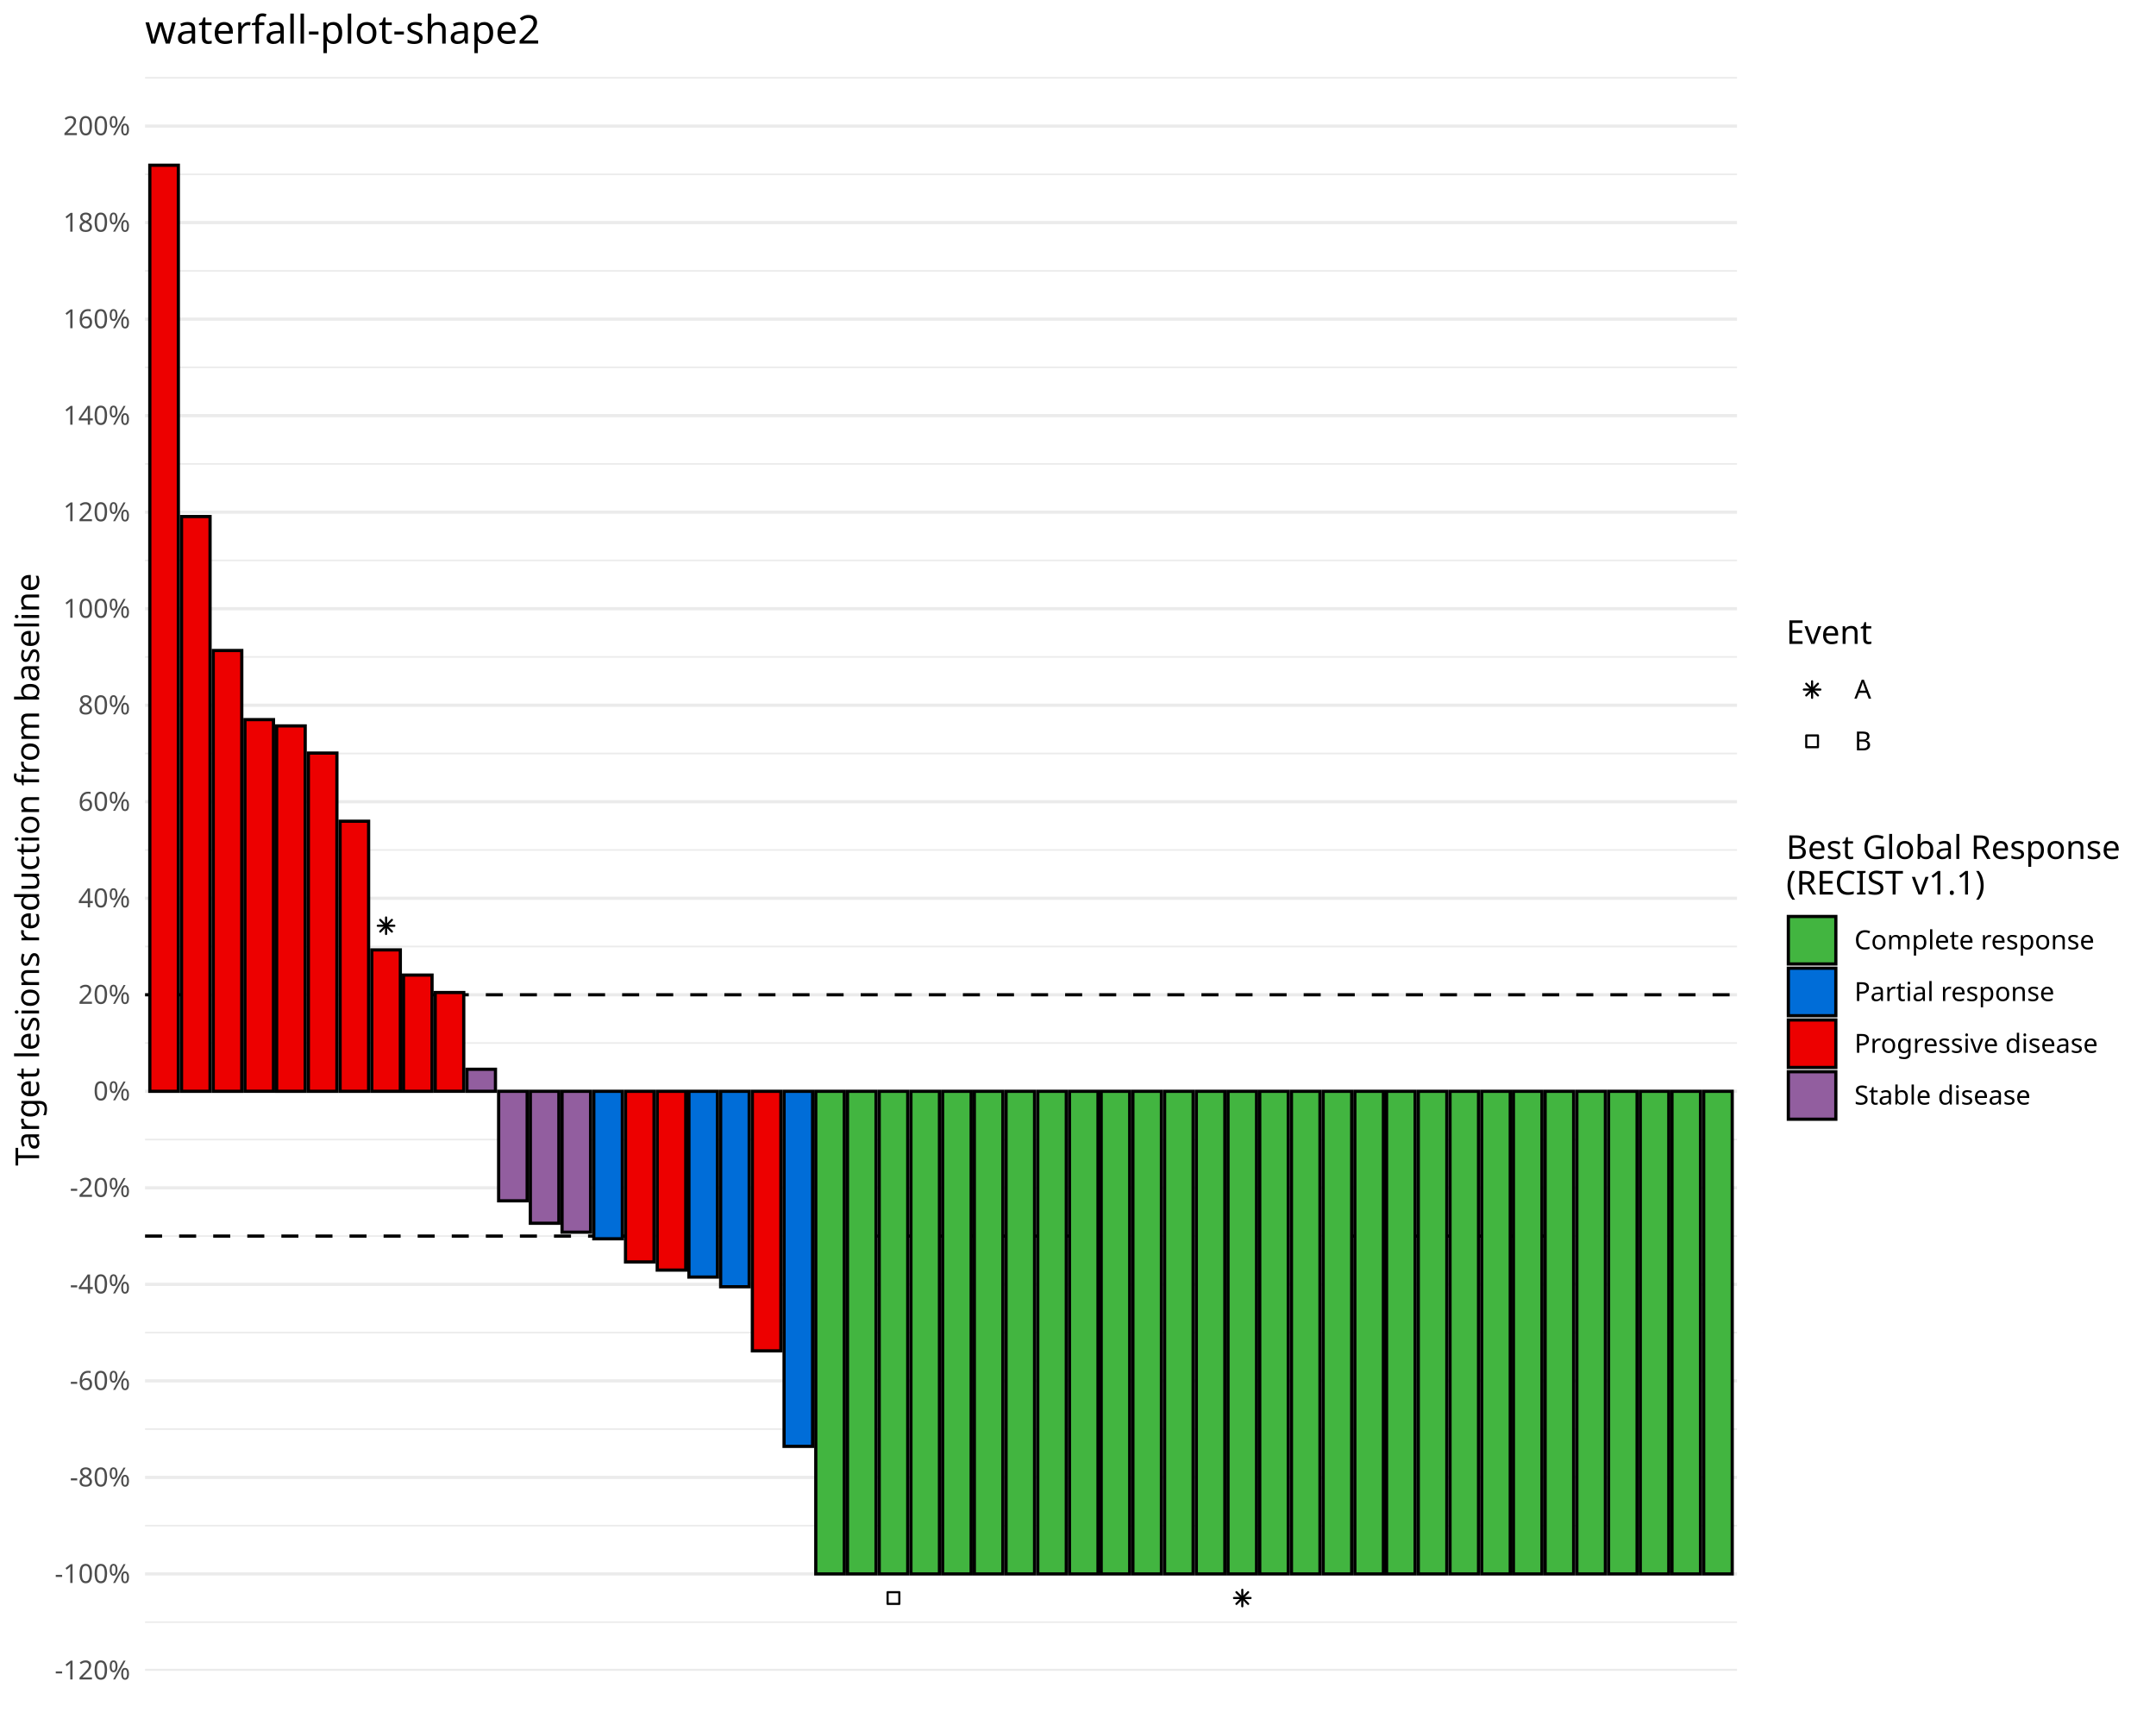
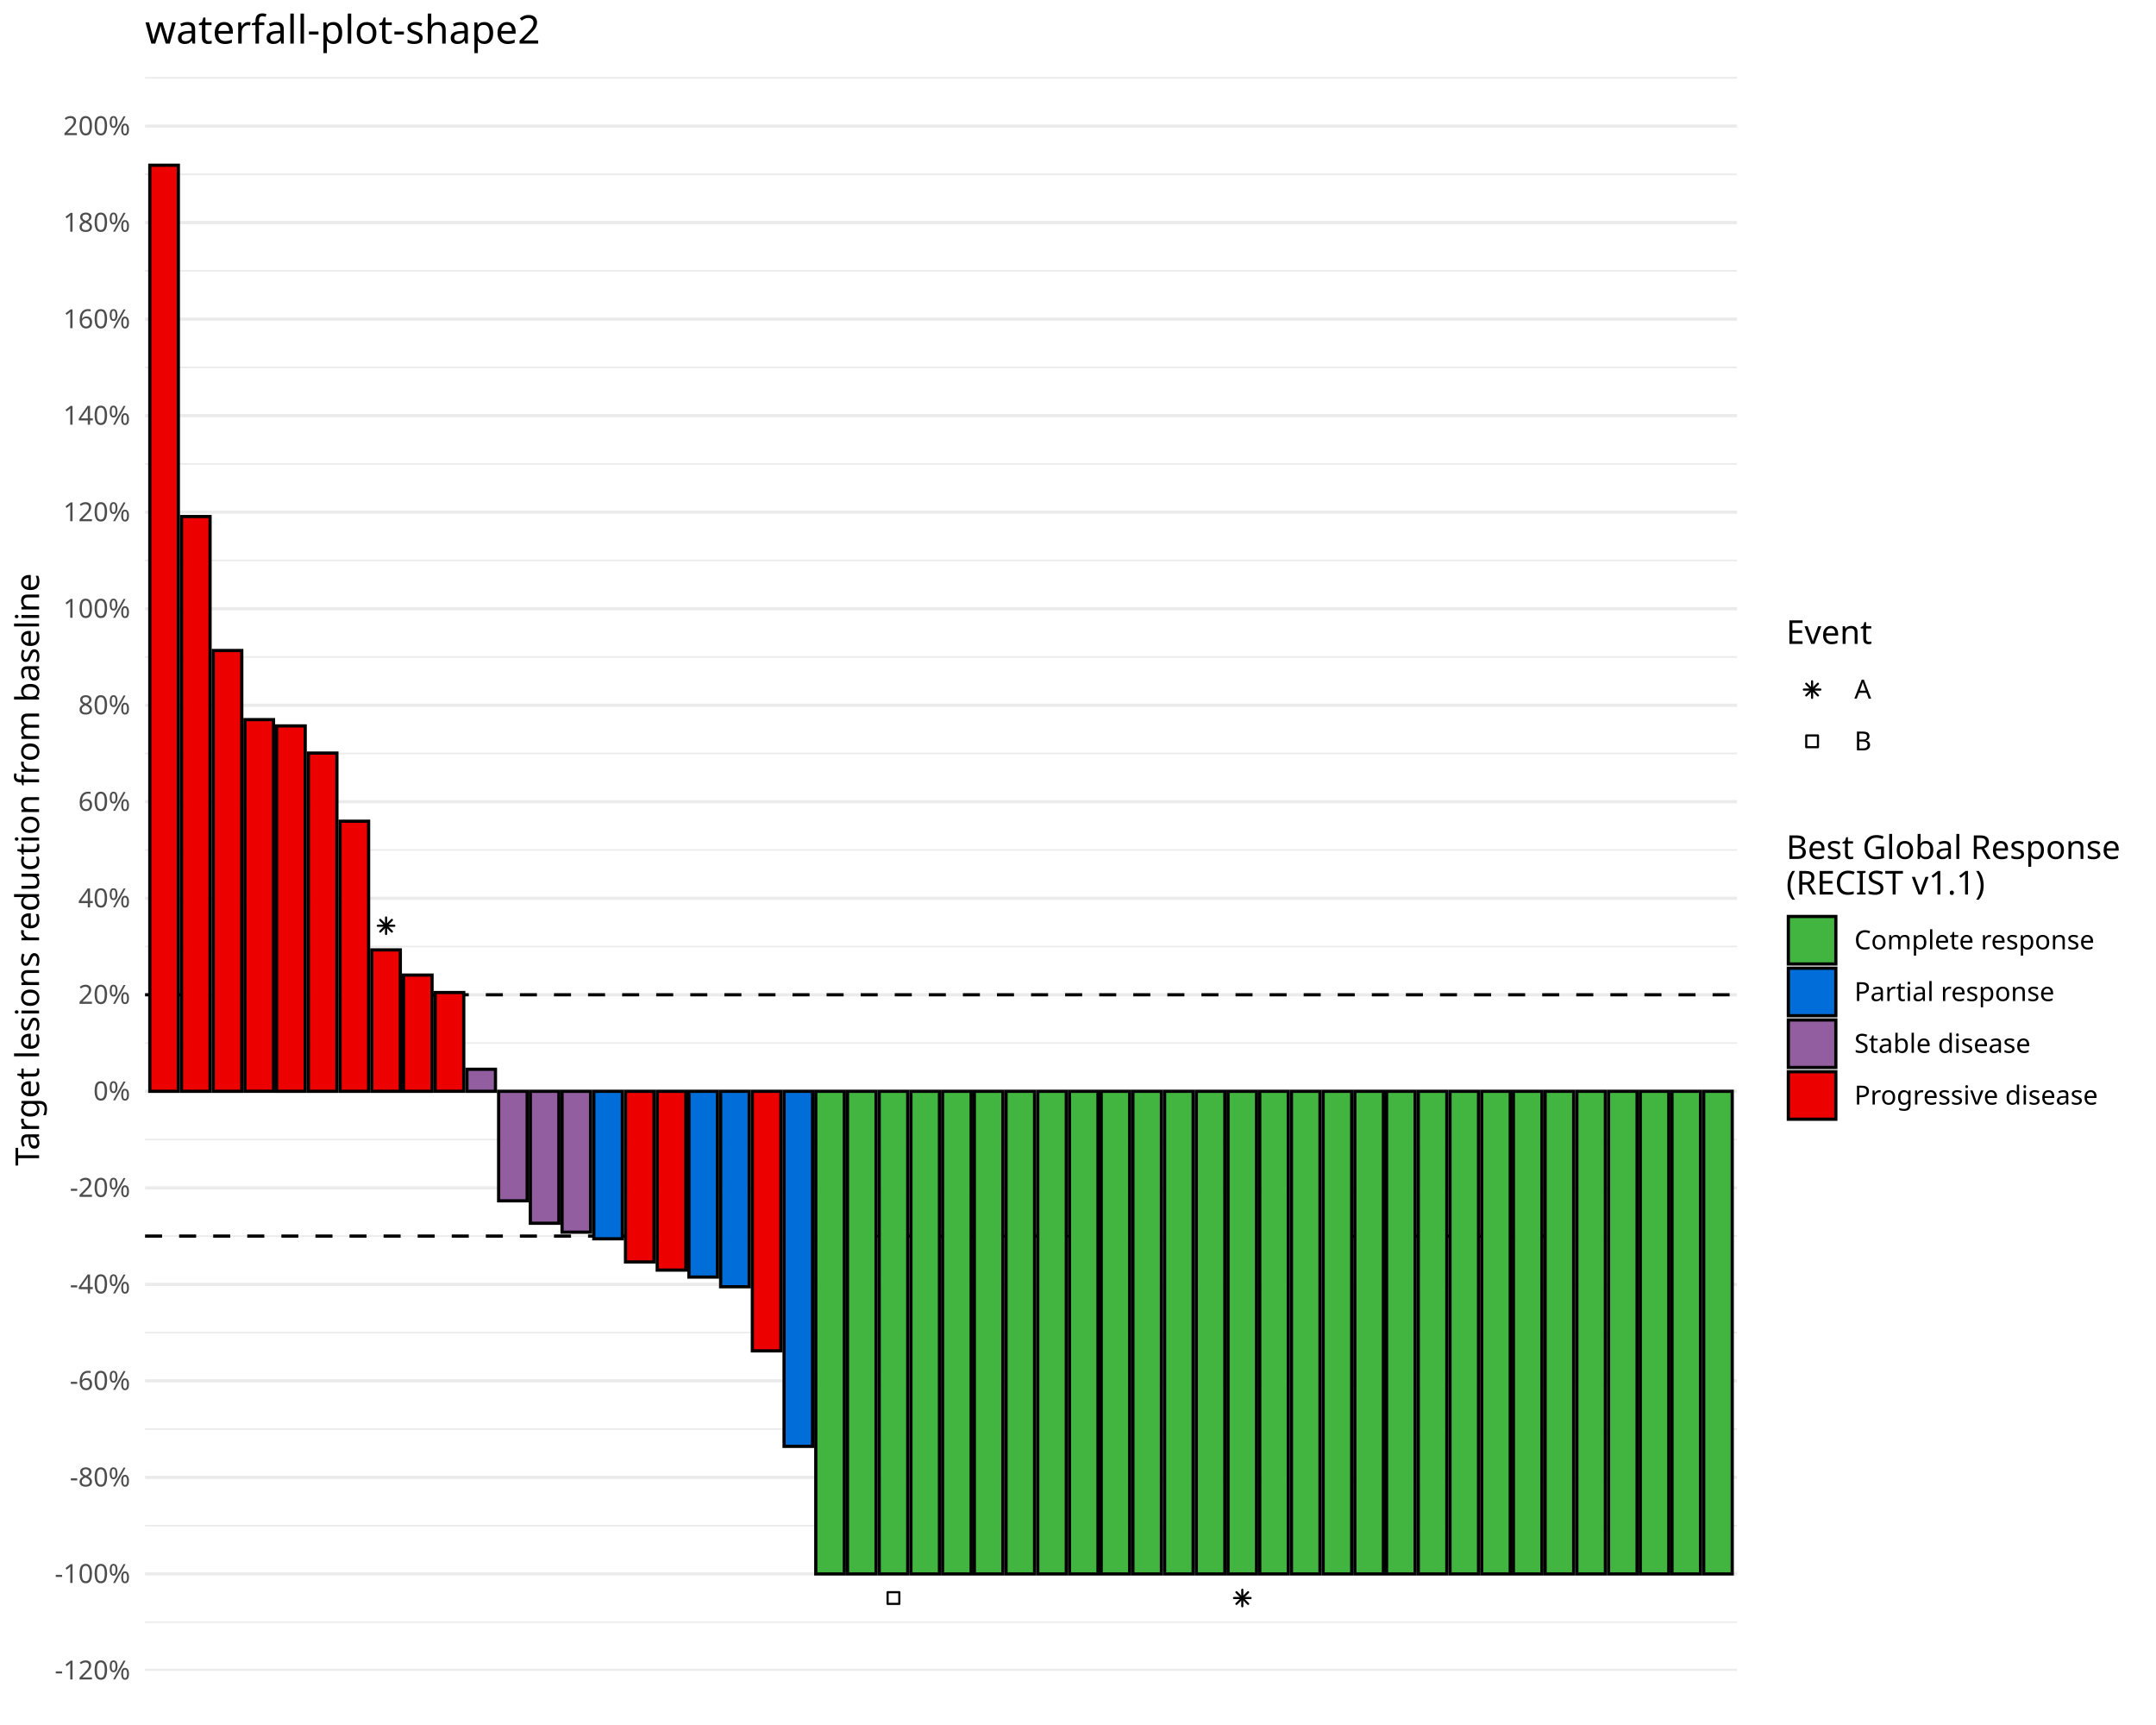
<svg xmlns="http://www.w3.org/2000/svg" class="svglite" data-engine-version="2.0" width="720.00pt" height="576.00pt" viewBox="0 0 720.00 576.00">
  <defs>
    <style type="text/css">
    .svglite line, .svglite polyline, .svglite polygon, .svglite path, .svglite rect, .svglite circle {
      fill: none;
      stroke: #000000;
      stroke-linecap: round;
      stroke-linejoin: round;
      stroke-miterlimit: 10.00;
    }
  </style>
  </defs>
  <rect width="100%" height="100%" style="stroke: none; fill: #FFFFFF;" />
  <defs>
    <clipPath id="cpMC4wMHw3MjAuMDB8MC4wMHw1NzYuMDA=">
      <rect x="0.00" y="0.00" width="720.00" height="576.00" />
    </clipPath>
  </defs>
  <g clip-path="url(#cpMC4wMHw3MjAuMDB8MC4wMHw1NzYuMDA=)">
</g>
  <defs>
    <clipPath id="cpNDguNDR8NTgwLjA3fDIyLjc4fDU1Ny45Mw==">
      <rect x="48.44" y="22.78" width="531.63" height="535.14" />
    </clipPath>
  </defs>
  <g clip-path="url(#cpNDguNDR8NTgwLjA3fDIyLjc4fDU1Ny45Mw==)">
    <polyline points="48.44,541.66 580.07,541.66 " style="stroke-width: 0.53; stroke: #EBEBEB; stroke-linecap: butt;" />
    <polyline points="48.44,509.43 580.07,509.43 " style="stroke-width: 0.53; stroke: #EBEBEB; stroke-linecap: butt;" />
    <polyline points="48.44,477.20 580.07,477.20 " style="stroke-width: 0.53; stroke: #EBEBEB; stroke-linecap: butt;" />
    <polyline points="48.44,444.97 580.07,444.97 " style="stroke-width: 0.53; stroke: #EBEBEB; stroke-linecap: butt;" />
    <polyline points="48.44,412.74 580.07,412.74 " style="stroke-width: 0.53; stroke: #EBEBEB; stroke-linecap: butt;" />
    <polyline points="48.44,380.51 580.07,380.51 " style="stroke-width: 0.53; stroke: #EBEBEB; stroke-linecap: butt;" />
    <polyline points="48.44,348.28 580.07,348.28 " style="stroke-width: 0.53; stroke: #EBEBEB; stroke-linecap: butt;" />
    <polyline points="48.44,316.05 580.07,316.05 " style="stroke-width: 0.53; stroke: #EBEBEB; stroke-linecap: butt;" />
    <polyline points="48.44,283.82 580.07,283.82 " style="stroke-width: 0.53; stroke: #EBEBEB; stroke-linecap: butt;" />
    <polyline points="48.44,251.59 580.07,251.59 " style="stroke-width: 0.53; stroke: #EBEBEB; stroke-linecap: butt;" />
    <polyline points="48.44,219.36 580.07,219.36 " style="stroke-width: 0.53; stroke: #EBEBEB; stroke-linecap: butt;" />
    <polyline points="48.44,187.13 580.07,187.13 " style="stroke-width: 0.53; stroke: #EBEBEB; stroke-linecap: butt;" />
    <polyline points="48.44,154.90 580.07,154.90 " style="stroke-width: 0.53; stroke: #EBEBEB; stroke-linecap: butt;" />
    <polyline points="48.44,122.67 580.07,122.67 " style="stroke-width: 0.53; stroke: #EBEBEB; stroke-linecap: butt;" />
    <polyline points="48.44,90.44 580.07,90.44 " style="stroke-width: 0.53; stroke: #EBEBEB; stroke-linecap: butt;" />
    <polyline points="48.44,58.21 580.07,58.21 " style="stroke-width: 0.53; stroke: #EBEBEB; stroke-linecap: butt;" />
    <polyline points="48.44,25.98 580.07,25.98 " style="stroke-width: 0.53; stroke: #EBEBEB; stroke-linecap: butt;" />
    <polyline points="48.44,557.77 580.07,557.77 " style="stroke-width: 1.07; stroke: #EBEBEB; stroke-linecap: butt;" />
    <polyline points="48.44,525.54 580.07,525.54 " style="stroke-width: 1.07; stroke: #EBEBEB; stroke-linecap: butt;" />
    <polyline points="48.44,493.32 580.07,493.32 " style="stroke-width: 1.07; stroke: #EBEBEB; stroke-linecap: butt;" />
    <polyline points="48.44,461.09 580.07,461.09 " style="stroke-width: 1.07; stroke: #EBEBEB; stroke-linecap: butt;" />
    <polyline points="48.44,428.86 580.07,428.86 " style="stroke-width: 1.07; stroke: #EBEBEB; stroke-linecap: butt;" />
    <polyline points="48.44,396.63 580.07,396.63 " style="stroke-width: 1.07; stroke: #EBEBEB; stroke-linecap: butt;" />
    <polyline points="48.44,364.40 580.07,364.40 " style="stroke-width: 1.07; stroke: #EBEBEB; stroke-linecap: butt;" />
    <polyline points="48.44,332.17 580.07,332.17 " style="stroke-width: 1.07; stroke: #EBEBEB; stroke-linecap: butt;" />
    <polyline points="48.44,299.94 580.07,299.94 " style="stroke-width: 1.07; stroke: #EBEBEB; stroke-linecap: butt;" />
    <polyline points="48.44,267.71 580.07,267.71 " style="stroke-width: 1.07; stroke: #EBEBEB; stroke-linecap: butt;" />
    <polyline points="48.44,235.48 580.07,235.48 " style="stroke-width: 1.07; stroke: #EBEBEB; stroke-linecap: butt;" />
    <polyline points="48.44,203.25 580.07,203.25 " style="stroke-width: 1.07; stroke: #EBEBEB; stroke-linecap: butt;" />
    <polyline points="48.44,171.02 580.07,171.02 " style="stroke-width: 1.07; stroke: #EBEBEB; stroke-linecap: butt;" />
    <polyline points="48.44,138.79 580.07,138.79 " style="stroke-width: 1.07; stroke: #EBEBEB; stroke-linecap: butt;" />
    <polyline points="48.44,106.56 580.07,106.56 " style="stroke-width: 1.07; stroke: #EBEBEB; stroke-linecap: butt;" />
    <polyline points="48.44,74.33 580.07,74.33 " style="stroke-width: 1.07; stroke: #EBEBEB; stroke-linecap: butt;" />
    <polyline points="48.44,42.10 580.07,42.10 " style="stroke-width: 1.07; stroke: #EBEBEB; stroke-linecap: butt;" />
    <line x1="48.44" y1="412.74" x2="580.07" y2="412.74" style="stroke-width: 1.07; stroke-dasharray: 5.69,5.69; stroke-linecap: butt;" />
    <line x1="48.44" y1="332.17" x2="580.07" y2="332.17" style="stroke-width: 1.07; stroke-dasharray: 5.69,5.69; stroke-linecap: butt;" />
    <rect x="272.43" y="364.40" width="9.53" height="161.15" style="stroke-width: 1.07; stroke-linecap: butt; stroke-linejoin: miter; fill: #42B540;" />
    <rect x="81.80" y="240.29" width="9.53" height="124.10" style="stroke-width: 1.07; stroke-linecap: butt; stroke-linejoin: miter; fill: #ED0000;" />
    <rect x="92.39" y="242.39" width="9.53" height="122.01" style="stroke-width: 1.07; stroke-linecap: butt; stroke-linejoin: miter; fill: #ED0000;" />
    <rect x="484.23" y="364.40" width="9.53" height="161.15" style="stroke-width: 1.07; stroke-linecap: butt; stroke-linejoin: miter; fill: #42B540;" />
    <rect x="219.48" y="364.40" width="9.53" height="59.70" style="stroke-width: 1.07; stroke-linecap: butt; stroke-linejoin: miter; fill: #ED0000;" />
    <rect x="558.36" y="364.40" width="9.53" height="161.15" style="stroke-width: 1.07; stroke-linecap: butt; stroke-linejoin: miter; fill: #42B540;" />
    <rect x="134.75" y="325.59" width="9.53" height="38.81" style="stroke-width: 1.07; stroke-linecap: butt; stroke-linejoin: miter; fill: #ED0000;" />
    <rect x="198.30" y="364.40" width="9.53" height="49.25" style="stroke-width: 1.07; stroke-linecap: butt; stroke-linejoin: miter; fill: #006DD8;" />
    <rect x="568.95" y="364.40" width="9.53" height="161.15" style="stroke-width: 1.07; stroke-linecap: butt; stroke-linejoin: miter; fill: #42B540;" />
    <rect x="283.02" y="364.40" width="9.53" height="161.15" style="stroke-width: 1.07; stroke-linecap: butt; stroke-linejoin: miter; fill: #42B540;" />
    <rect x="293.61" y="364.40" width="9.53" height="161.15" style="stroke-width: 1.07; stroke-linecap: butt; stroke-linejoin: miter; fill: #42B540;" />
    <rect x="187.70" y="364.40" width="9.53" height="47.04" style="stroke-width: 1.07; stroke-linecap: butt; stroke-linejoin: miter; fill: #925E9F;" />
    <rect x="177.11" y="364.40" width="9.53" height="44.06" style="stroke-width: 1.07; stroke-linecap: butt; stroke-linejoin: miter; fill: #925E9F;" />
    <rect x="304.20" y="364.40" width="9.53" height="161.15" style="stroke-width: 1.07; stroke-linecap: butt; stroke-linejoin: miter; fill: #42B540;" />
    <rect x="314.79" y="364.40" width="9.53" height="161.15" style="stroke-width: 1.07; stroke-linecap: butt; stroke-linejoin: miter; fill: #42B540;" />
    <rect x="60.62" y="172.48" width="9.53" height="191.92" style="stroke-width: 1.07; stroke-linecap: butt; stroke-linejoin: miter; fill: #ED0000;" />
    <rect x="325.38" y="364.40" width="9.53" height="161.15" style="stroke-width: 1.07; stroke-linecap: butt; stroke-linejoin: miter; fill: #42B540;" />
    <rect x="102.98" y="251.46" width="9.53" height="112.94" style="stroke-width: 1.07; stroke-linecap: butt; stroke-linejoin: miter; fill: #ED0000;" />
    <rect x="335.97" y="364.40" width="9.53" height="161.15" style="stroke-width: 1.07; stroke-linecap: butt; stroke-linejoin: miter; fill: #42B540;" />
    <rect x="346.56" y="364.40" width="9.53" height="161.15" style="stroke-width: 1.07; stroke-linecap: butt; stroke-linejoin: miter; fill: #42B540;" />
    <rect x="357.15" y="364.40" width="9.53" height="161.15" style="stroke-width: 1.07; stroke-linecap: butt; stroke-linejoin: miter; fill: #42B540;" />
    <rect x="367.74" y="364.40" width="9.53" height="161.15" style="stroke-width: 1.07; stroke-linecap: butt; stroke-linejoin: miter; fill: #42B540;" />
    <rect x="378.33" y="364.40" width="9.53" height="161.15" style="stroke-width: 1.07; stroke-linecap: butt; stroke-linejoin: miter; fill: #42B540;" />
    <rect x="388.92" y="364.40" width="9.53" height="161.15" style="stroke-width: 1.07; stroke-linecap: butt; stroke-linejoin: miter; fill: #42B540;" />
    <rect x="145.34" y="331.41" width="9.53" height="32.98" style="stroke-width: 1.07; stroke-linecap: butt; stroke-linejoin: miter; fill: #ED0000;" />
    <rect x="399.51" y="364.40" width="9.53" height="161.15" style="stroke-width: 1.07; stroke-linecap: butt; stroke-linejoin: miter; fill: #42B540;" />
    <rect x="71.21" y="217.21" width="9.53" height="147.19" style="stroke-width: 1.07; stroke-linecap: butt; stroke-linejoin: miter; fill: #ED0000;" />
    <rect x="410.10" y="364.40" width="9.53" height="161.15" style="stroke-width: 1.07; stroke-linecap: butt; stroke-linejoin: miter; fill: #42B540;" />
    <rect x="420.69" y="364.40" width="9.53" height="161.15" style="stroke-width: 1.07; stroke-linecap: butt; stroke-linejoin: miter; fill: #42B540;" />
    <rect x="431.28" y="364.40" width="9.53" height="161.15" style="stroke-width: 1.07; stroke-linecap: butt; stroke-linejoin: miter; fill: #42B540;" />
    <rect x="230.07" y="364.40" width="9.53" height="62.03" style="stroke-width: 1.07; stroke-linecap: butt; stroke-linejoin: miter; fill: #006DD8;" />
    <rect x="441.87" y="364.40" width="9.53" height="161.15" style="stroke-width: 1.07; stroke-linecap: butt; stroke-linejoin: miter; fill: #42B540;" />
    <rect x="452.46" y="364.40" width="9.53" height="161.15" style="stroke-width: 1.07; stroke-linecap: butt; stroke-linejoin: miter; fill: #42B540;" />
    <rect x="113.57" y="274.22" width="9.53" height="90.18" style="stroke-width: 1.07; stroke-linecap: butt; stroke-linejoin: miter; fill: #ED0000;" />
    <rect x="463.05" y="364.40" width="9.53" height="161.15" style="stroke-width: 1.07; stroke-linecap: butt; stroke-linejoin: miter; fill: #42B540;" />
    <rect x="155.93" y="357.04" width="9.53" height="7.36" style="stroke-width: 1.07; stroke-linecap: butt; stroke-linejoin: miter; fill: #925E9F;" />
    <rect x="50.03" y="55.17" width="9.53" height="309.23" style="stroke-width: 1.07; stroke-linecap: butt; stroke-linejoin: miter; fill: #ED0000;" />
    <rect x="261.84" y="364.40" width="9.53" height="118.56" style="stroke-width: 1.07; stroke-linecap: butt; stroke-linejoin: miter; fill: #006DD8;" />
    <rect x="473.64" y="364.40" width="9.53" height="161.15" style="stroke-width: 1.07; stroke-linecap: butt; stroke-linejoin: miter; fill: #42B540;" />
    <rect x="494.82" y="364.40" width="9.53" height="161.15" style="stroke-width: 1.07; stroke-linecap: butt; stroke-linejoin: miter; fill: #42B540;" />
    <rect x="505.41" y="364.40" width="9.53" height="161.15" style="stroke-width: 1.07; stroke-linecap: butt; stroke-linejoin: miter; fill: #42B540;" />
    <rect x="516.00" y="364.40" width="9.53" height="161.15" style="stroke-width: 1.07; stroke-linecap: butt; stroke-linejoin: miter; fill: #42B540;" />
    <rect x="526.59" y="364.40" width="9.53" height="161.15" style="stroke-width: 1.07; stroke-linecap: butt; stroke-linejoin: miter; fill: #42B540;" />
    <rect x="166.52" y="364.40" width="9.53" height="36.57" style="stroke-width: 1.07; stroke-linecap: butt; stroke-linejoin: miter; fill: #925E9F;" />
    <rect x="537.18" y="364.40" width="9.53" height="161.15" style="stroke-width: 1.07; stroke-linecap: butt; stroke-linejoin: miter; fill: #42B540;" />
    <rect x="208.89" y="364.40" width="9.53" height="56.98" style="stroke-width: 1.07; stroke-linecap: butt; stroke-linejoin: miter; fill: #ED0000;" />
    <rect x="251.25" y="364.40" width="9.53" height="86.67" style="stroke-width: 1.07; stroke-linecap: butt; stroke-linejoin: miter; fill: #ED0000;" />
    <rect x="124.16" y="317.18" width="9.53" height="47.22" style="stroke-width: 1.07; stroke-linecap: butt; stroke-linejoin: miter; fill: #ED0000;" />
    <rect x="547.77" y="364.40" width="9.53" height="161.15" style="stroke-width: 1.07; stroke-linecap: butt; stroke-linejoin: miter; fill: #42B540;" />
    <rect x="240.66" y="364.40" width="9.53" height="65.26" style="stroke-width: 1.07; stroke-linecap: butt; stroke-linejoin: miter; fill: #006DD8;" />
    <rect x="296.42" y="531.65" width="3.91" height="3.91" style="stroke-width: 0.71;" />
    <line x1="412.91" y1="535.56" x2="416.82" y2="531.65" style="stroke-width: 0.71;" />
    <line x1="412.91" y1="531.65" x2="416.82" y2="535.56" style="stroke-width: 0.71;" />
    <line x1="412.10" y1="533.60" x2="417.63" y2="533.60" style="stroke-width: 0.71;" />
    <line x1="414.87" y1="536.37" x2="414.87" y2="530.84" style="stroke-width: 0.71;" />
    <line x1="126.97" y1="311.07" x2="130.88" y2="307.16" style="stroke-width: 0.71;" />
    <line x1="126.97" y1="307.16" x2="130.88" y2="311.07" style="stroke-width: 0.71;" />
    <line x1="126.16" y1="309.12" x2="131.69" y2="309.12" style="stroke-width: 0.71;" />
    <line x1="128.93" y1="311.88" x2="128.93" y2="306.35" style="stroke-width: 0.71;" />
  </g>
  <g clip-path="url(#cpMC4wMHw3MjAuMDB8MC4wMHw1NzYuMDA=)">
    <text x="43.51" y="560.80" text-anchor="end" style="font-size: 8.80px; fill: #4D4D4D; font-family: sans;" textLength="25.44px" lengthAdjust="spacingAndGlyphs">-120%</text>
    <text x="43.51" y="528.57" text-anchor="end" style="font-size: 8.80px; fill: #4D4D4D; font-family: sans;" textLength="25.44px" lengthAdjust="spacingAndGlyphs">-100%</text>
    <text x="43.51" y="496.34" text-anchor="end" style="font-size: 8.80px; fill: #4D4D4D; font-family: sans;" textLength="20.54px" lengthAdjust="spacingAndGlyphs">-80%</text>
    <text x="43.51" y="464.11" text-anchor="end" style="font-size: 8.80px; fill: #4D4D4D; font-family: sans;" textLength="20.54px" lengthAdjust="spacingAndGlyphs">-60%</text>
    <text x="43.51" y="431.88" text-anchor="end" style="font-size: 8.80px; fill: #4D4D4D; font-family: sans;" textLength="20.54px" lengthAdjust="spacingAndGlyphs">-40%</text>
    <text x="43.51" y="399.65" text-anchor="end" style="font-size: 8.80px; fill: #4D4D4D; font-family: sans;" textLength="20.54px" lengthAdjust="spacingAndGlyphs">-20%</text>
    <text x="43.51" y="367.42" text-anchor="end" style="font-size: 8.80px; fill: #4D4D4D; font-family: sans;" textLength="12.72px" lengthAdjust="spacingAndGlyphs">0%</text>
    <text x="43.51" y="335.19" text-anchor="end" style="font-size: 8.80px; fill: #4D4D4D; font-family: sans;" textLength="17.61px" lengthAdjust="spacingAndGlyphs">20%</text>
    <text x="43.51" y="302.97" text-anchor="end" style="font-size: 8.80px; fill: #4D4D4D; font-family: sans;" textLength="17.61px" lengthAdjust="spacingAndGlyphs">40%</text>
    <text x="43.51" y="270.74" text-anchor="end" style="font-size: 8.80px; fill: #4D4D4D; font-family: sans;" textLength="17.61px" lengthAdjust="spacingAndGlyphs">60%</text>
    <text x="43.51" y="238.51" text-anchor="end" style="font-size: 8.80px; fill: #4D4D4D; font-family: sans;" textLength="17.61px" lengthAdjust="spacingAndGlyphs">80%</text>
    <text x="43.51" y="206.28" text-anchor="end" style="font-size: 8.80px; fill: #4D4D4D; font-family: sans;" textLength="22.51px" lengthAdjust="spacingAndGlyphs">100%</text>
    <text x="43.51" y="174.05" text-anchor="end" style="font-size: 8.80px; fill: #4D4D4D; font-family: sans;" textLength="22.51px" lengthAdjust="spacingAndGlyphs">120%</text>
    <text x="43.51" y="141.82" text-anchor="end" style="font-size: 8.80px; fill: #4D4D4D; font-family: sans;" textLength="22.51px" lengthAdjust="spacingAndGlyphs">140%</text>
    <text x="43.51" y="109.59" text-anchor="end" style="font-size: 8.80px; fill: #4D4D4D; font-family: sans;" textLength="22.51px" lengthAdjust="spacingAndGlyphs">160%</text>
    <text x="43.51" y="77.36" text-anchor="end" style="font-size: 8.80px; fill: #4D4D4D; font-family: sans;" textLength="22.51px" lengthAdjust="spacingAndGlyphs">180%</text>
    <text x="43.51" y="45.13" text-anchor="end" style="font-size: 8.80px; fill: #4D4D4D; font-family: sans;" textLength="22.51px" lengthAdjust="spacingAndGlyphs">200%</text>
    <text transform="translate(13.05,290.36) rotate(-90)" text-anchor="middle" style="font-size: 11.00px; font-family: sans;" textLength="186.50px" lengthAdjust="spacingAndGlyphs">Target lesions reduction from baseline</text>
    <text x="596.51" y="215.00" style="font-size: 11.00px; font-family: sans;" textLength="28.14px" lengthAdjust="spacingAndGlyphs">Event</text>
    <line x1="603.20" y1="232.21" x2="607.11" y2="228.30" style="stroke-width: 0.71;" />
    <line x1="603.20" y1="228.30" x2="607.11" y2="232.21" style="stroke-width: 0.71;" />
    <line x1="602.39" y1="230.26" x2="607.92" y2="230.26" style="stroke-width: 0.71;" />
    <line x1="605.15" y1="233.02" x2="605.15" y2="227.49" style="stroke-width: 0.71;" />
    <rect x="603.20" y="245.58" width="3.91" height="3.91" style="stroke-width: 0.71;" />
    <text x="619.27" y="233.28" style="font-size: 8.80px; font-family: sans;" textLength="5.87px" lengthAdjust="spacingAndGlyphs">A</text>
    <text x="619.27" y="250.56" style="font-size: 8.80px; font-family: sans;" textLength="5.87px" lengthAdjust="spacingAndGlyphs">B</text>
    <text x="596.51" y="286.81" style="font-size: 11.00px; font-family: sans;" textLength="112.53px" lengthAdjust="spacingAndGlyphs">Best Global Response </text>
    <text x="596.51" y="298.69" style="font-size: 11.00px; font-family: sans;" textLength="71.52px" lengthAdjust="spacingAndGlyphs">(RECIST v1.1)</text>
    <rect x="597.22" y="306.02" width="15.86" height="15.86" style="stroke-width: 1.07; stroke-linecap: butt; stroke-linejoin: miter; fill: #42B540;" />
    <rect x="597.22" y="323.30" width="15.86" height="15.86" style="stroke-width: 1.07; stroke-linecap: butt; stroke-linejoin: miter; fill: #006DD8;" />
-     <rect x="597.22" y="340.58" width="15.86" height="15.86" style="stroke-width: 1.07; stroke-linecap: butt; stroke-linejoin: miter; fill: #ED0000;" />
-     <rect x="597.22" y="357.86" width="15.86" height="15.86" style="stroke-width: 1.07; stroke-linecap: butt; stroke-linejoin: miter; fill: #925E9F;" />
+     <rect x="597.22" y="340.58" width="15.86" height="15.86" style="stroke-width: 1.07; stroke-linecap: butt; stroke-linejoin: miter; fill: #925E9F;" />
+     <rect x="597.22" y="357.86" width="15.86" height="15.86" style="stroke-width: 1.07; stroke-linecap: butt; stroke-linejoin: miter; fill: #ED0000;" />
    <text x="619.27" y="316.98" style="font-size: 8.80px; font-family: sans;" textLength="76.32px" lengthAdjust="spacingAndGlyphs">Complete response</text>
    <text x="619.27" y="334.26" style="font-size: 8.80px; font-family: sans;" textLength="63.60px" lengthAdjust="spacingAndGlyphs">Partial response</text>
-     <text x="619.27" y="351.54" style="font-size: 8.80px; font-family: sans;" textLength="79.26px" lengthAdjust="spacingAndGlyphs">Progressive disease</text>
-     <text x="619.27" y="368.82" style="font-size: 8.80px; font-family: sans;" textLength="57.74px" lengthAdjust="spacingAndGlyphs">Stable disease</text>
+     <text x="619.27" y="351.54" style="font-size: 8.80px; font-family: sans;" textLength="57.74px" lengthAdjust="spacingAndGlyphs">Stable disease</text>
+     <text x="619.27" y="368.82" style="font-size: 8.80px; font-family: sans;" textLength="79.26px" lengthAdjust="spacingAndGlyphs">Progressive disease</text>
    <text x="48.44" y="14.56" style="font-size: 13.20px; font-family: sans;" textLength="122.54px" lengthAdjust="spacingAndGlyphs">waterfall-plot-shape2</text>
  </g>
</svg>
